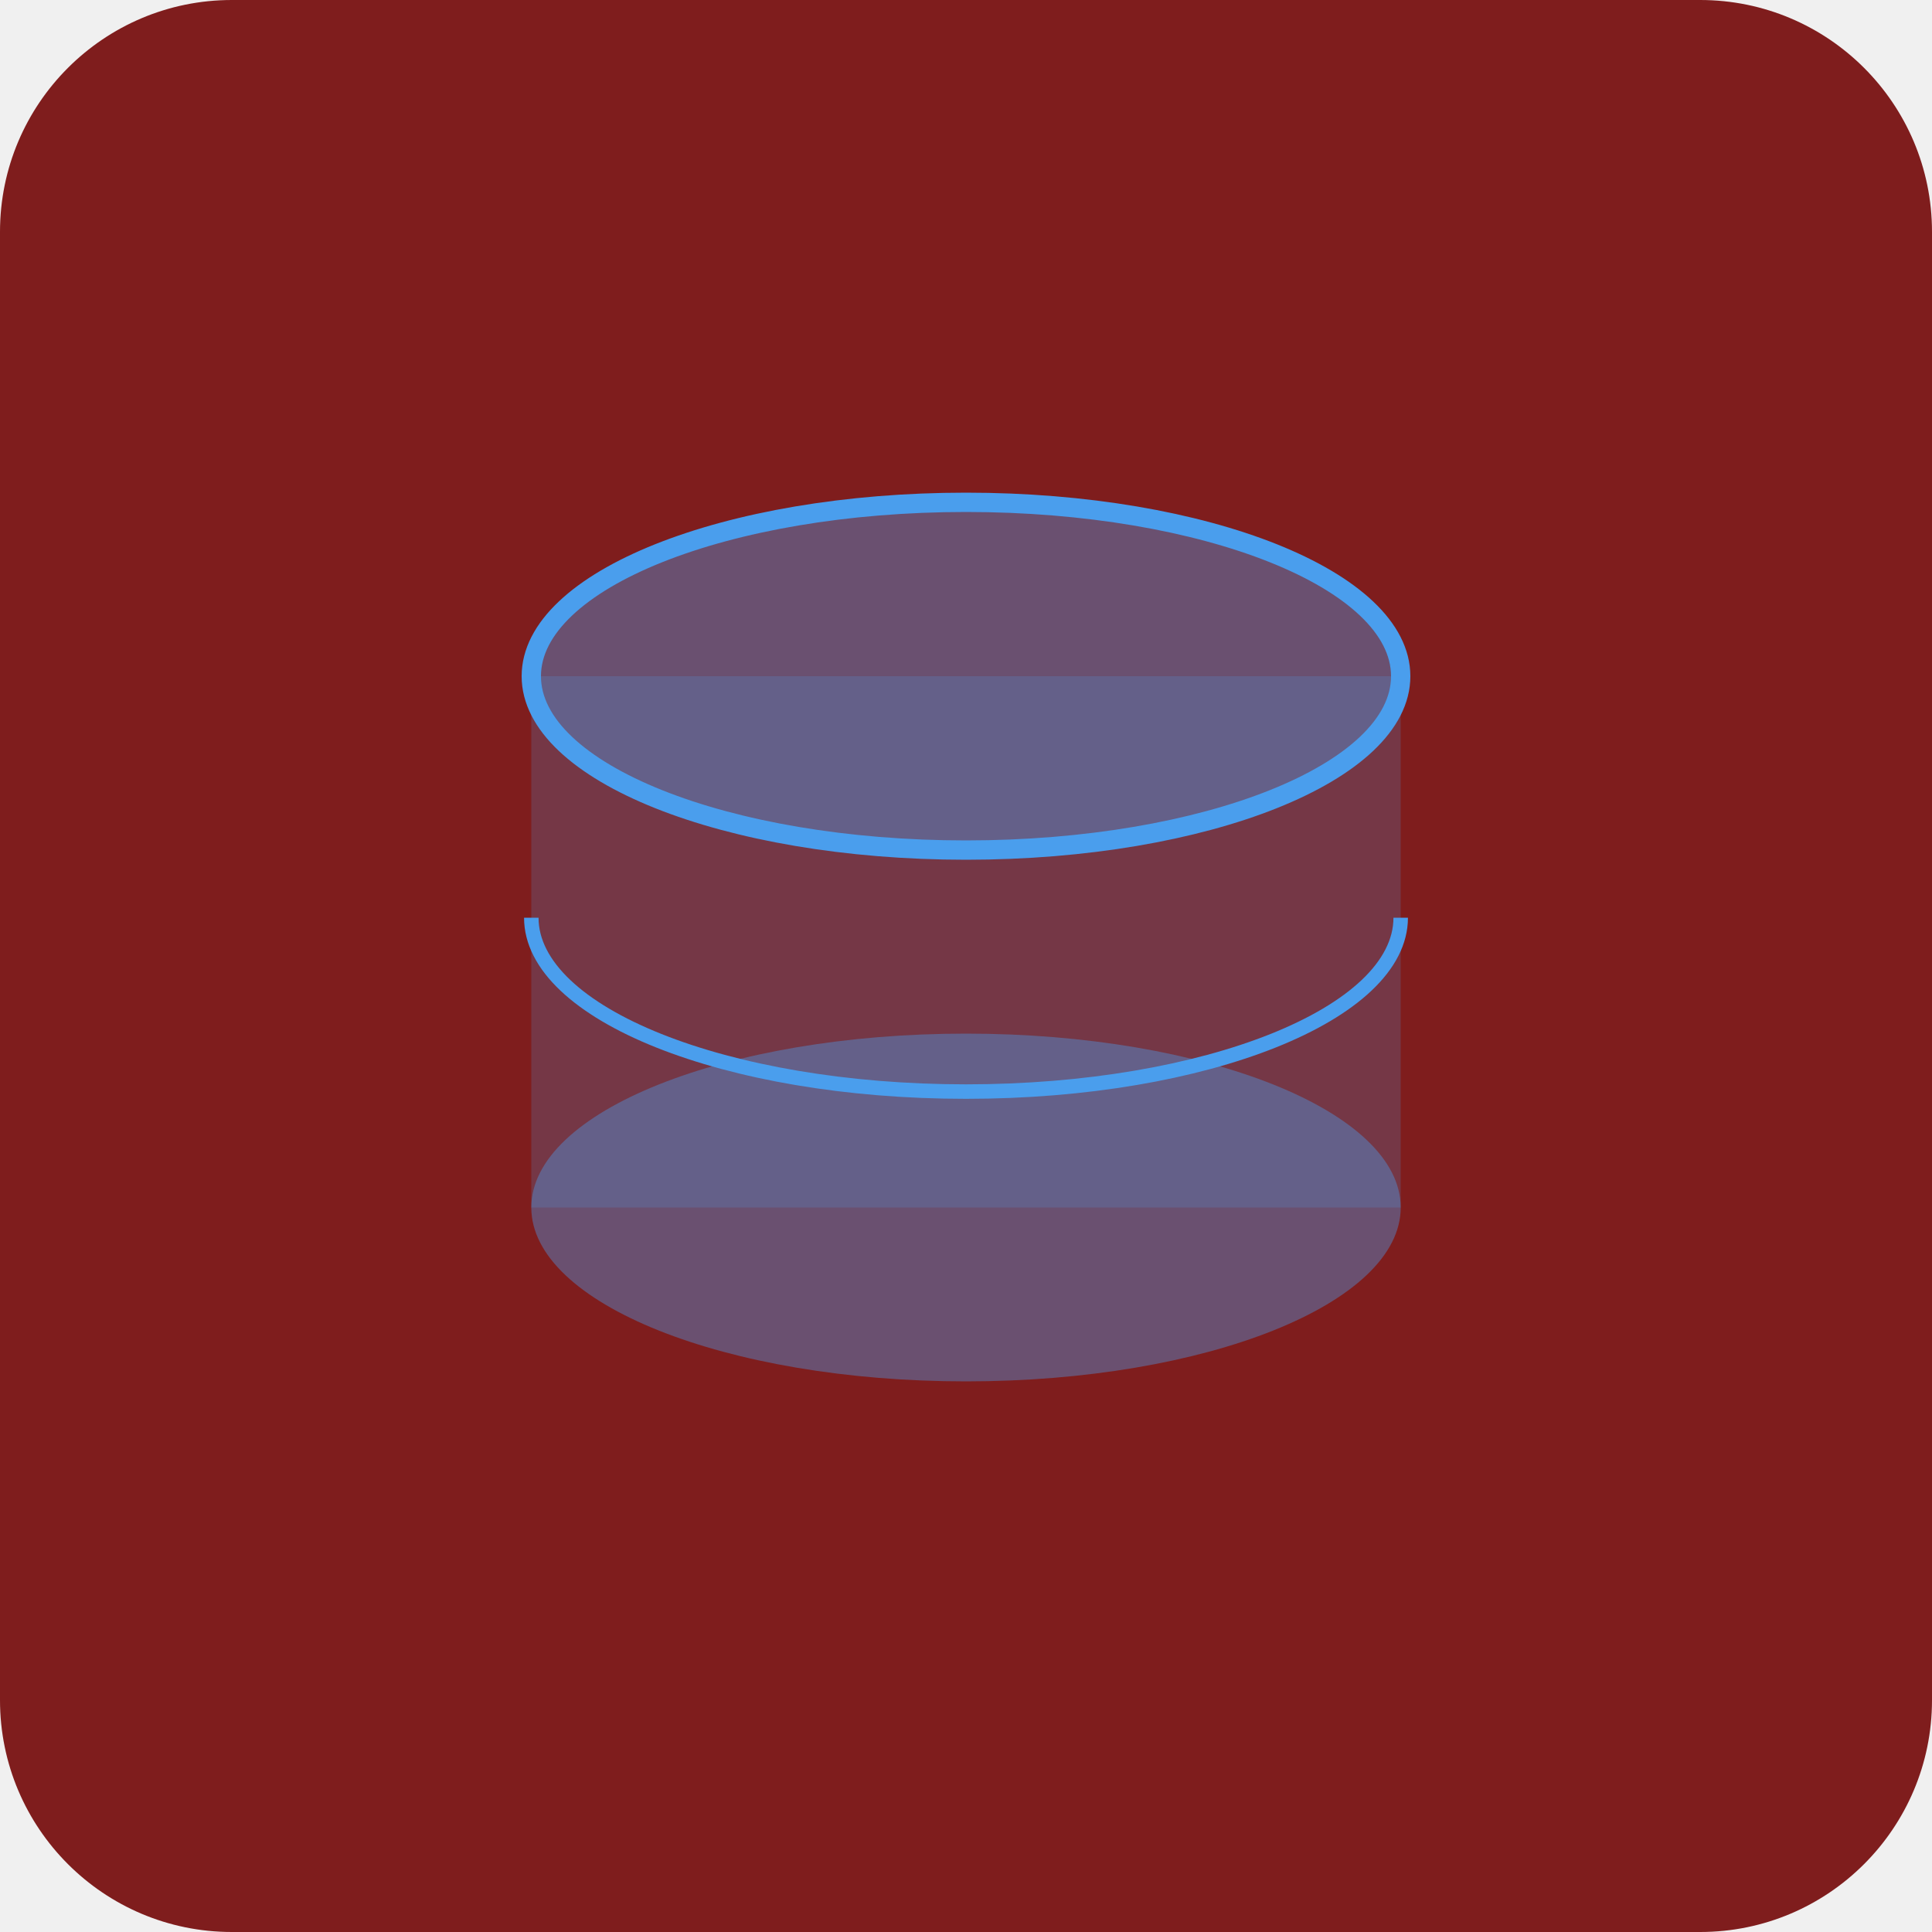
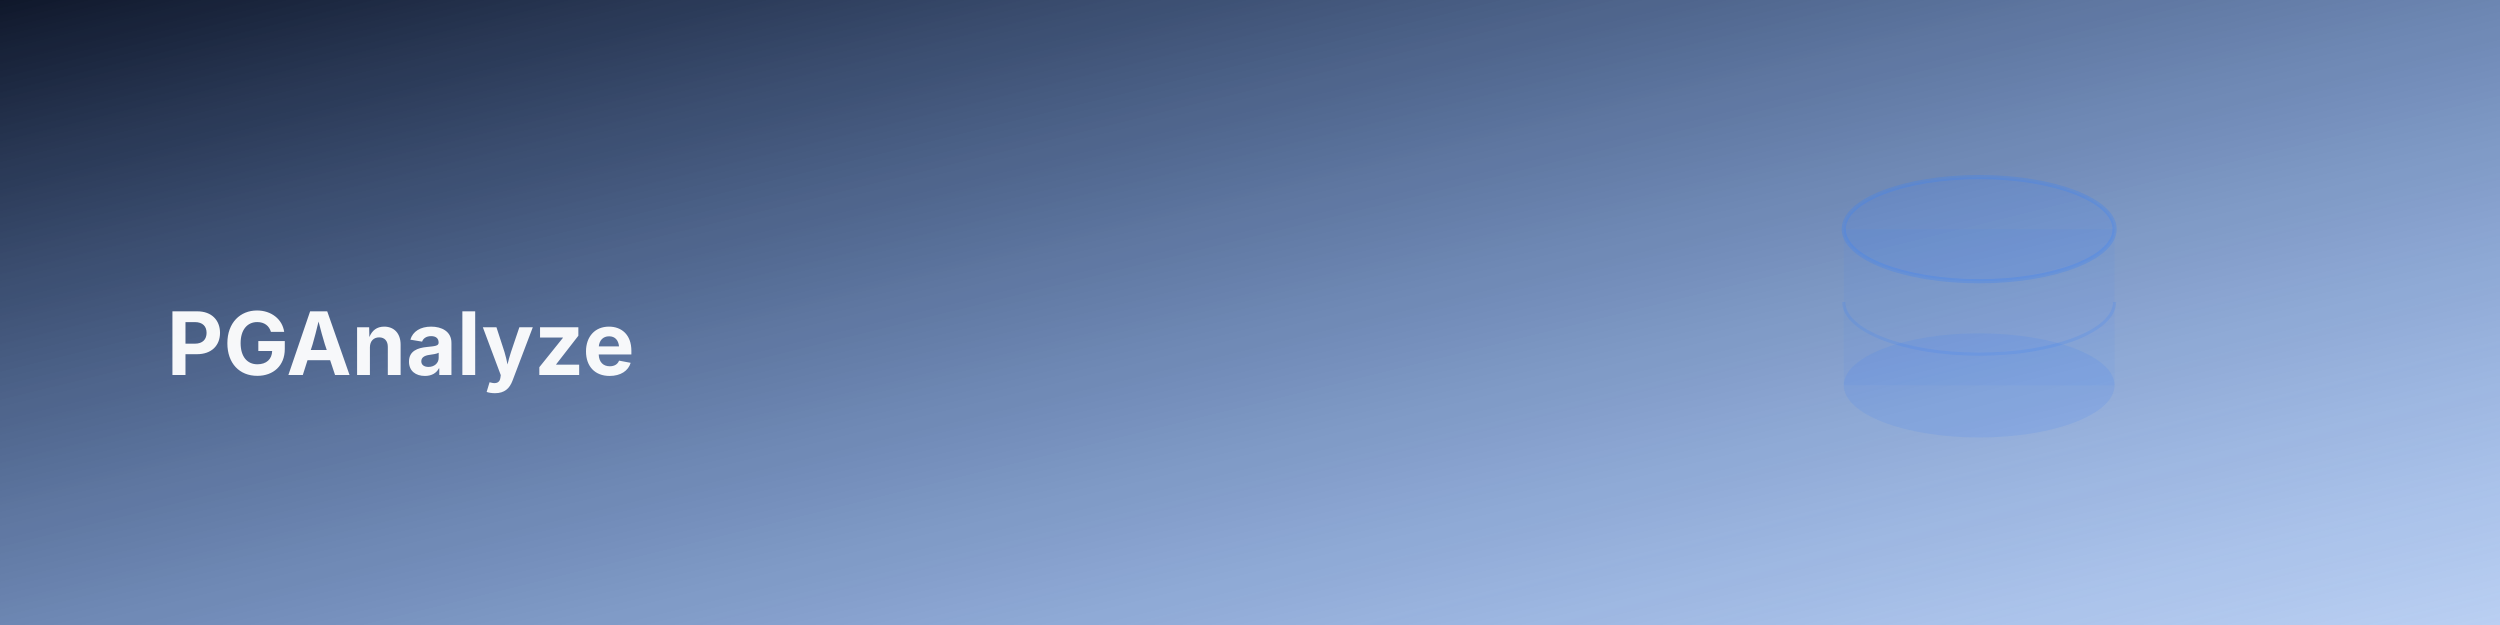
- <svg xmlns="http://www.w3.org/2000/svg" viewBox="0 0 200 200" width="200" height="200">
-   <rect width="200" height="200" rx="24" fill="#7f1d1d" />
-   <ellipse cx="100" cy="70" rx="45" ry="18" fill="#4a9eed" opacity="0.4" />
-   <rect x="55" y="70" width="90" height="55" fill="#4a9eed" opacity="0.2" />
-   <ellipse cx="100" cy="125" rx="45" ry="18" fill="#4a9eed" opacity="0.4" />
-   <ellipse cx="100" cy="70" rx="45" ry="18" fill="none" stroke="#4a9eed" stroke-width="2" />
-   <path d="M55 95 A45 18 0 0 0 145 95" stroke="#4a9eed" stroke-width="1.5" fill="none" />
+ <svg xmlns="http://www.w3.org/2000/svg" viewBox="0 0 1200 300" width="1200" height="300">
+   <defs>
+     <linearGradient id="bg_pganalyze" x1="0%" y1="0%" x2="100%" y2="100%">
+       <stop offset="0%" style="stop-color:#0f172a;stop-opacity:1" />
+       <stop offset="100%" style="stop-color:#3b82f6;stop-opacity:0.3" />
+     </linearGradient>
+   </defs>
+   <rect width="1200" height="300" rx="0" fill="url(#bg_pganalyze)" />
+   <ellipse cx="950" cy="110" rx="65" ry="25" fill="#3b82f6" opacity="0.15" />
+   <rect x="885" y="110" width="130" height="75" fill="#3b82f6" opacity="0.08" />
+   <ellipse cx="950" cy="185" rx="65" ry="25" fill="#3b82f6" opacity="0.15" />
+   <ellipse cx="950" cy="110" rx="65" ry="25" fill="none" stroke="#3b82f6" stroke-width="2" opacity="0.3" />
+   <path d="M885 145 A65 25 0 0 0 1015 145" stroke="#3b82f6" stroke-width="1.5" fill="none" opacity="0.2" />
+   <text x="80" y="180" font-family="system-ui, -apple-system, sans-serif" font-size="42" font-weight="700" fill="white" opacity="0.95">PGAnalyze</text>
</svg>
